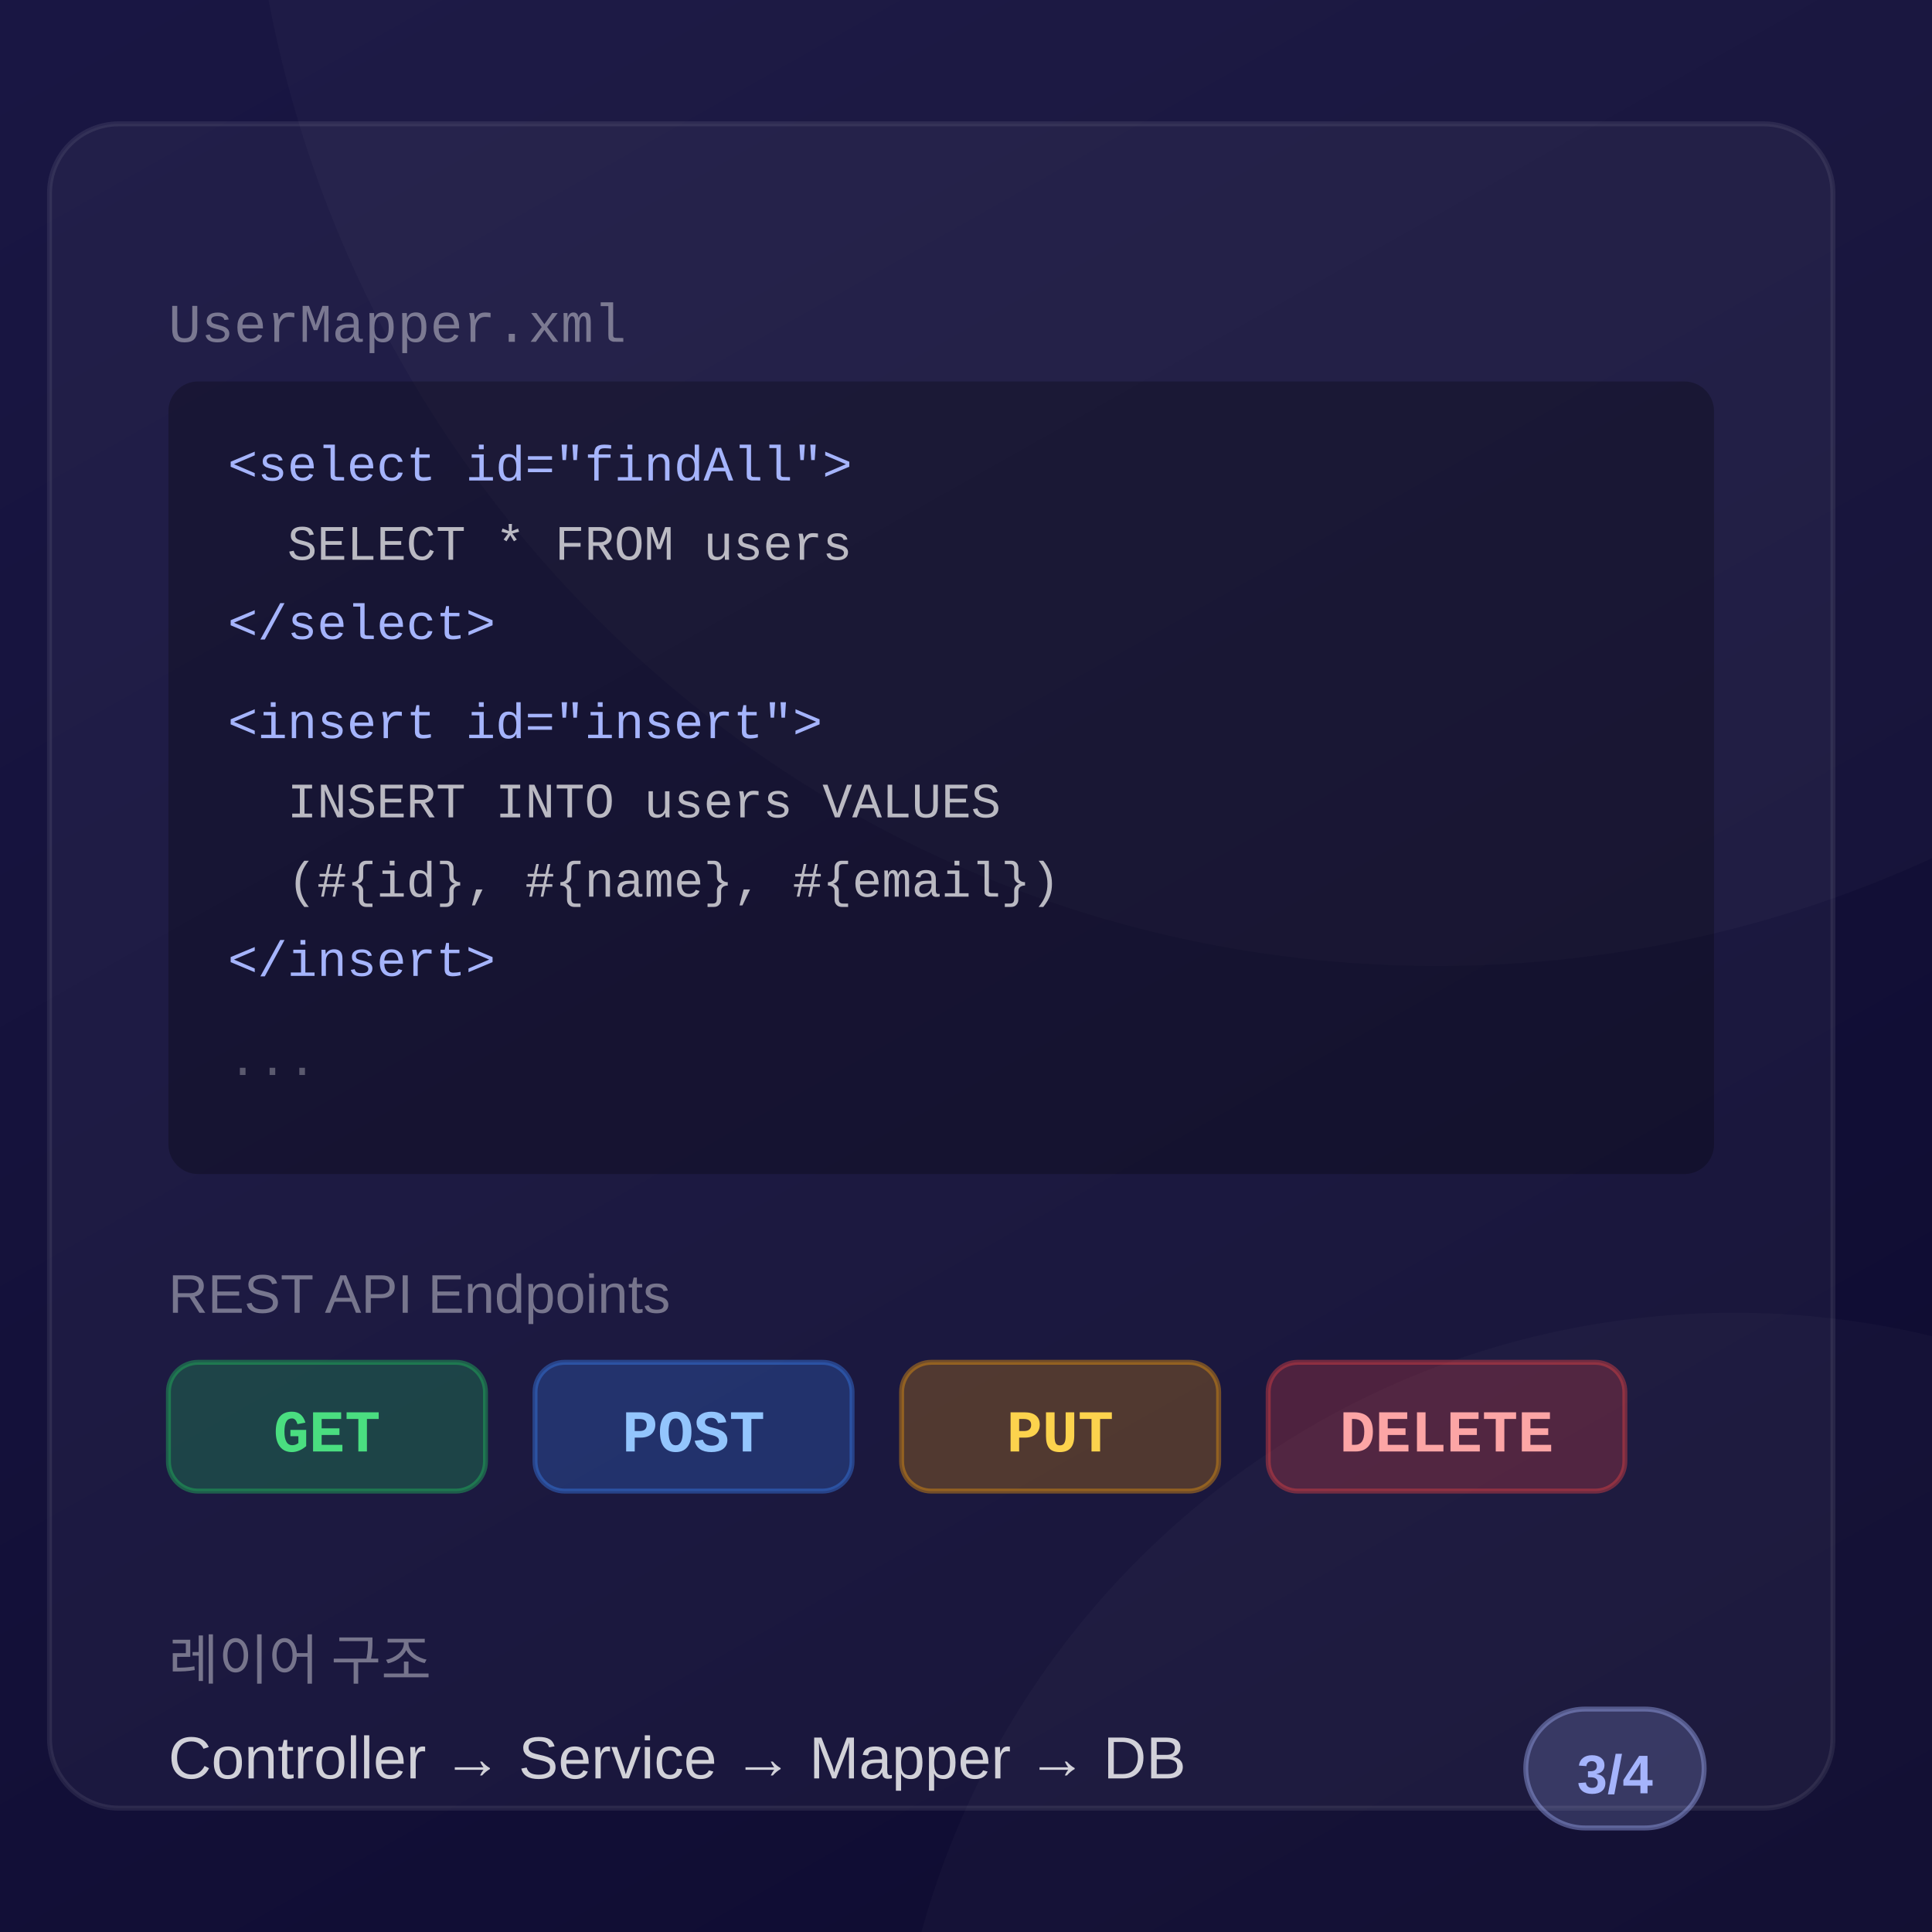
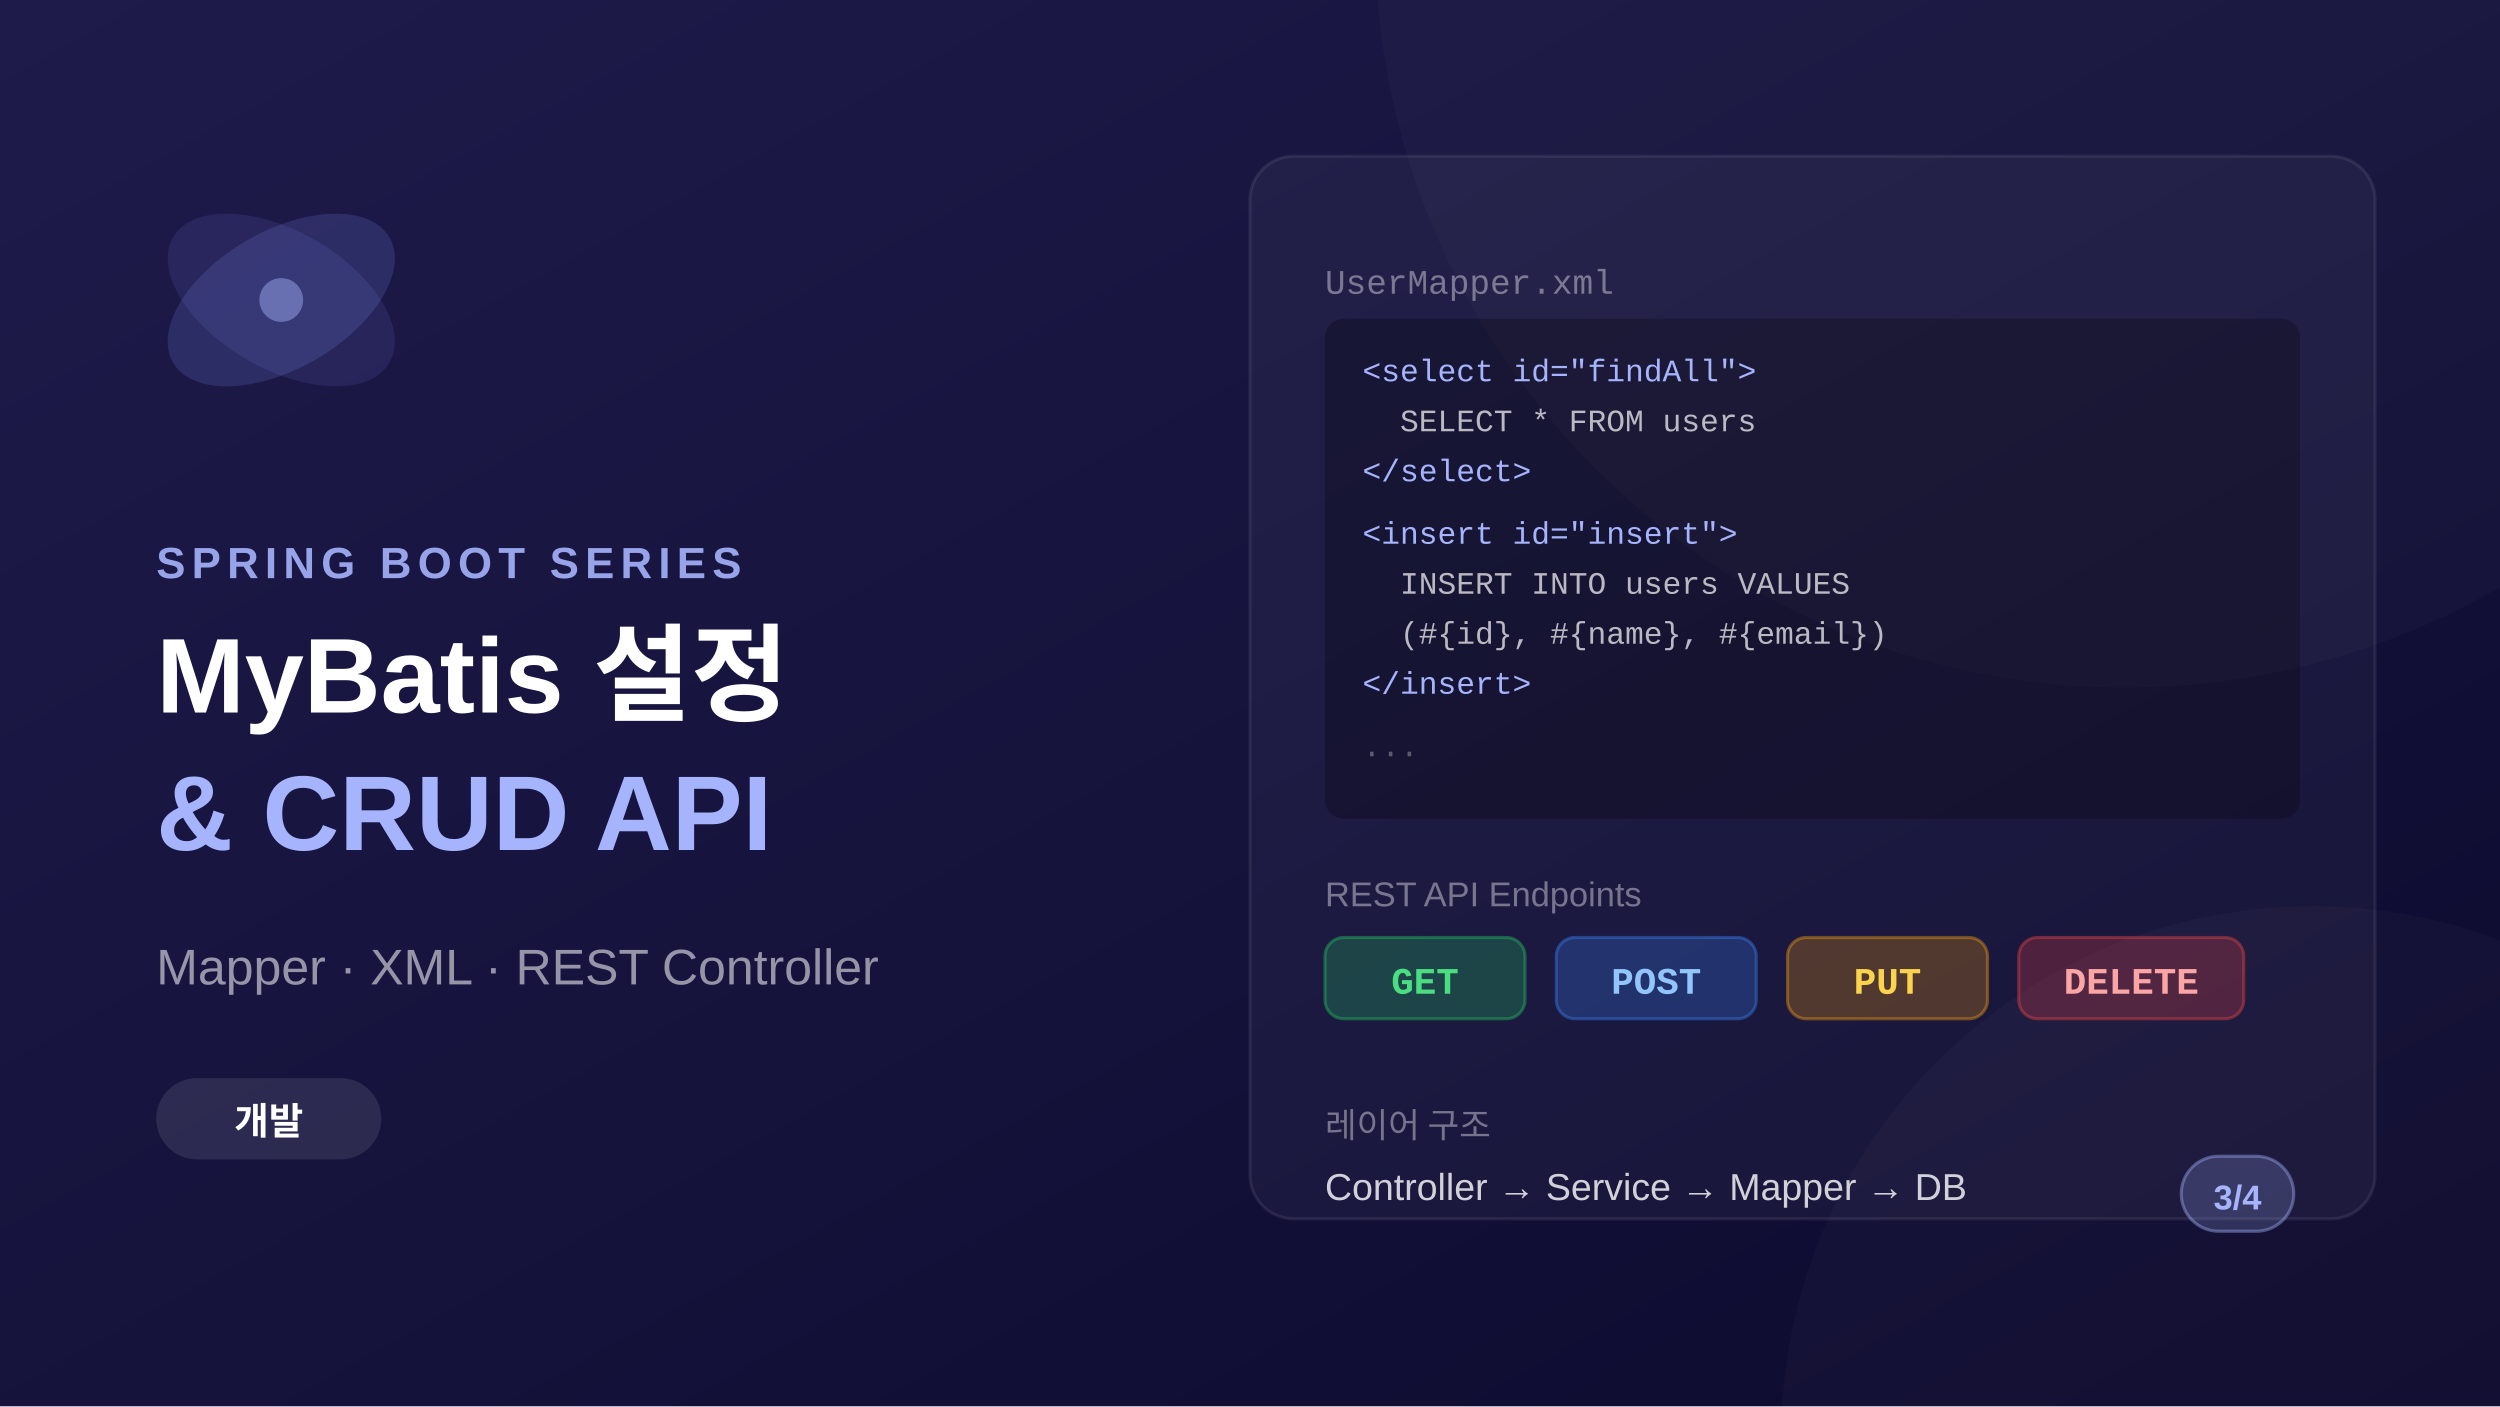
- <svg xmlns="http://www.w3.org/2000/svg" width="390" height="390" viewBox="390 25 390 390">
+ <svg xmlns="http://www.w3.org/2000/svg" width="800" height="450" viewBox="0 0 800 450">
  <defs>
    <linearGradient id="bg" x1="0%" y1="0%" x2="100%" y2="100%">
      <stop offset="0%" style="stop-color:#1e1b4b" />
      <stop offset="100%" style="stop-color:#0d0a2e" />
    </linearGradient>
  </defs>
  <rect width="800" height="450" fill="url(#bg)" />
  <circle cx="680" cy="-20" r="240" fill="white" fill-opacity="0.02" />
  <circle cx="740" cy="460" r="170" fill="white" fill-opacity="0.02" />
  <g transform="translate(400, 50)">
    <rect width="360" height="340" rx="14" fill="white" fill-opacity="0.04" stroke="white" stroke-opacity="0.08" stroke-width="1" />
    <text x="24" y="44" font-family="'Courier New', monospace" font-size="11" fill="white" fill-opacity="0.4">UserMapper.xml</text>
    <rect x="24" y="52" width="312" height="160" rx="6" fill="black" fill-opacity="0.25" />
    <text x="36" y="72" font-family="'Courier New', monospace" font-size="10" fill="#a5b4fc">&lt;select id="findAll"&gt;</text>
    <text x="48" y="88" font-family="'Courier New', monospace" font-size="10" fill="white" fill-opacity="0.7">SELECT * FROM users</text>
    <text x="36" y="104" font-family="'Courier New', monospace" font-size="10" fill="#a5b4fc">&lt;/select&gt;</text>
    <text x="36" y="124" font-family="'Courier New', monospace" font-size="10" fill="#a5b4fc">&lt;insert id="insert"&gt;</text>
    <text x="48" y="140" font-family="'Courier New', monospace" font-size="10" fill="white" fill-opacity="0.7">INSERT INTO users VALUES</text>
    <text x="48" y="156" font-family="'Courier New', monospace" font-size="10" fill="white" fill-opacity="0.7">(#{id}, #{name}, #{email})</text>
    <text x="36" y="172" font-family="'Courier New', monospace" font-size="10" fill="#a5b4fc">&lt;/insert&gt;</text>
    <text x="36" y="192" font-family="'Courier New', monospace" font-size="10" fill="white" fill-opacity="0.3">  ...</text>
    <text x="24" y="240" font-family="'Segoe UI', Arial" font-size="11" fill="white" fill-opacity="0.4">REST API Endpoints</text>
    <rect x="24" y="250" width="64" height="26" rx="6" fill="#22c55e" fill-opacity="0.25" stroke="#22c55e" stroke-opacity="0.4" stroke-width="1" />
    <text x="56" y="268" font-family="'Courier New', monospace" font-size="12" font-weight="700" fill="#4ade80" text-anchor="middle">GET</text>
    <rect x="98" y="250" width="64" height="26" rx="6" fill="#3b82f6" fill-opacity="0.25" stroke="#3b82f6" stroke-opacity="0.4" stroke-width="1" />
    <text x="130" y="268" font-family="'Courier New', monospace" font-size="12" font-weight="700" fill="#93c5fd" text-anchor="middle">POST</text>
    <rect x="172" y="250" width="64" height="26" rx="6" fill="#f59e0b" fill-opacity="0.25" stroke="#f59e0b" stroke-opacity="0.4" stroke-width="1" />
    <text x="204" y="268" font-family="'Courier New', monospace" font-size="12" font-weight="700" fill="#fcd34d" text-anchor="middle">PUT</text>
    <rect x="246" y="250" width="72" height="26" rx="6" fill="#ef4444" fill-opacity="0.25" stroke="#ef4444" stroke-opacity="0.4" stroke-width="1" />
    <text x="282" y="268" font-family="'Courier New', monospace" font-size="12" font-weight="700" fill="#fca5a5" text-anchor="middle">DELETE</text>
    <text x="24" y="314" font-family="'Segoe UI', Arial" font-size="11" fill="white" fill-opacity="0.4">레이어 구조</text>
    <text x="24" y="334" font-family="'Segoe UI', Arial" font-size="12" fill="white" fill-opacity="0.8">Controller → Service → Mapper → DB</text>
    <rect x="298" y="320" width="36" height="24" rx="12" fill="#a5b4fc" fill-opacity="0.2" stroke="#a5b4fc" stroke-opacity="0.4" stroke-width="1" />
    <text x="316" y="337" font-family="'Segoe UI', Arial" font-size="11" font-weight="700" fill="#a5b4fc" text-anchor="middle">3/4</text>
  </g>
  <g transform="translate(46, 52)">
    <ellipse cx="44" cy="44" rx="40" ry="22" fill="#818cf8" fill-opacity="0.18" transform="rotate(-30, 44, 44)" />
    <ellipse cx="44" cy="44" rx="40" ry="22" fill="#818cf8" fill-opacity="0.12" transform="rotate(30, 44, 44)" />
    <circle cx="44" cy="44" r="7" fill="#a5b4fc" fill-opacity="0.45" />
  </g>
  <text x="50" y="185" font-family="'Segoe UI', Arial, sans-serif" font-size="14" font-weight="600" fill="#a5b4fc" fill-opacity="0.9" letter-spacing="2">SPRING BOOT SERIES</text>
  <text x="50" y="228" font-family="'Segoe UI', Arial, sans-serif" font-size="34" font-weight="800" fill="white">MyBatis 설정</text>
  <text x="50" y="272" font-family="'Segoe UI', Arial, sans-serif" font-size="34" font-weight="800" fill="#a5b4fc">&amp; CRUD API</text>
  <text x="50" y="315" font-family="'Segoe UI', Arial, sans-serif" font-size="16" fill="white" fill-opacity="0.55">Mapper · XML · REST Controller</text>
  <rect x="50" y="345" width="72" height="26" rx="13" fill="white" fill-opacity="0.1" />
  <text x="86" y="363" font-family="'Segoe UI', Arial, sans-serif" font-size="12" font-weight="600" fill="white" text-anchor="middle">개발</text>
</svg>
